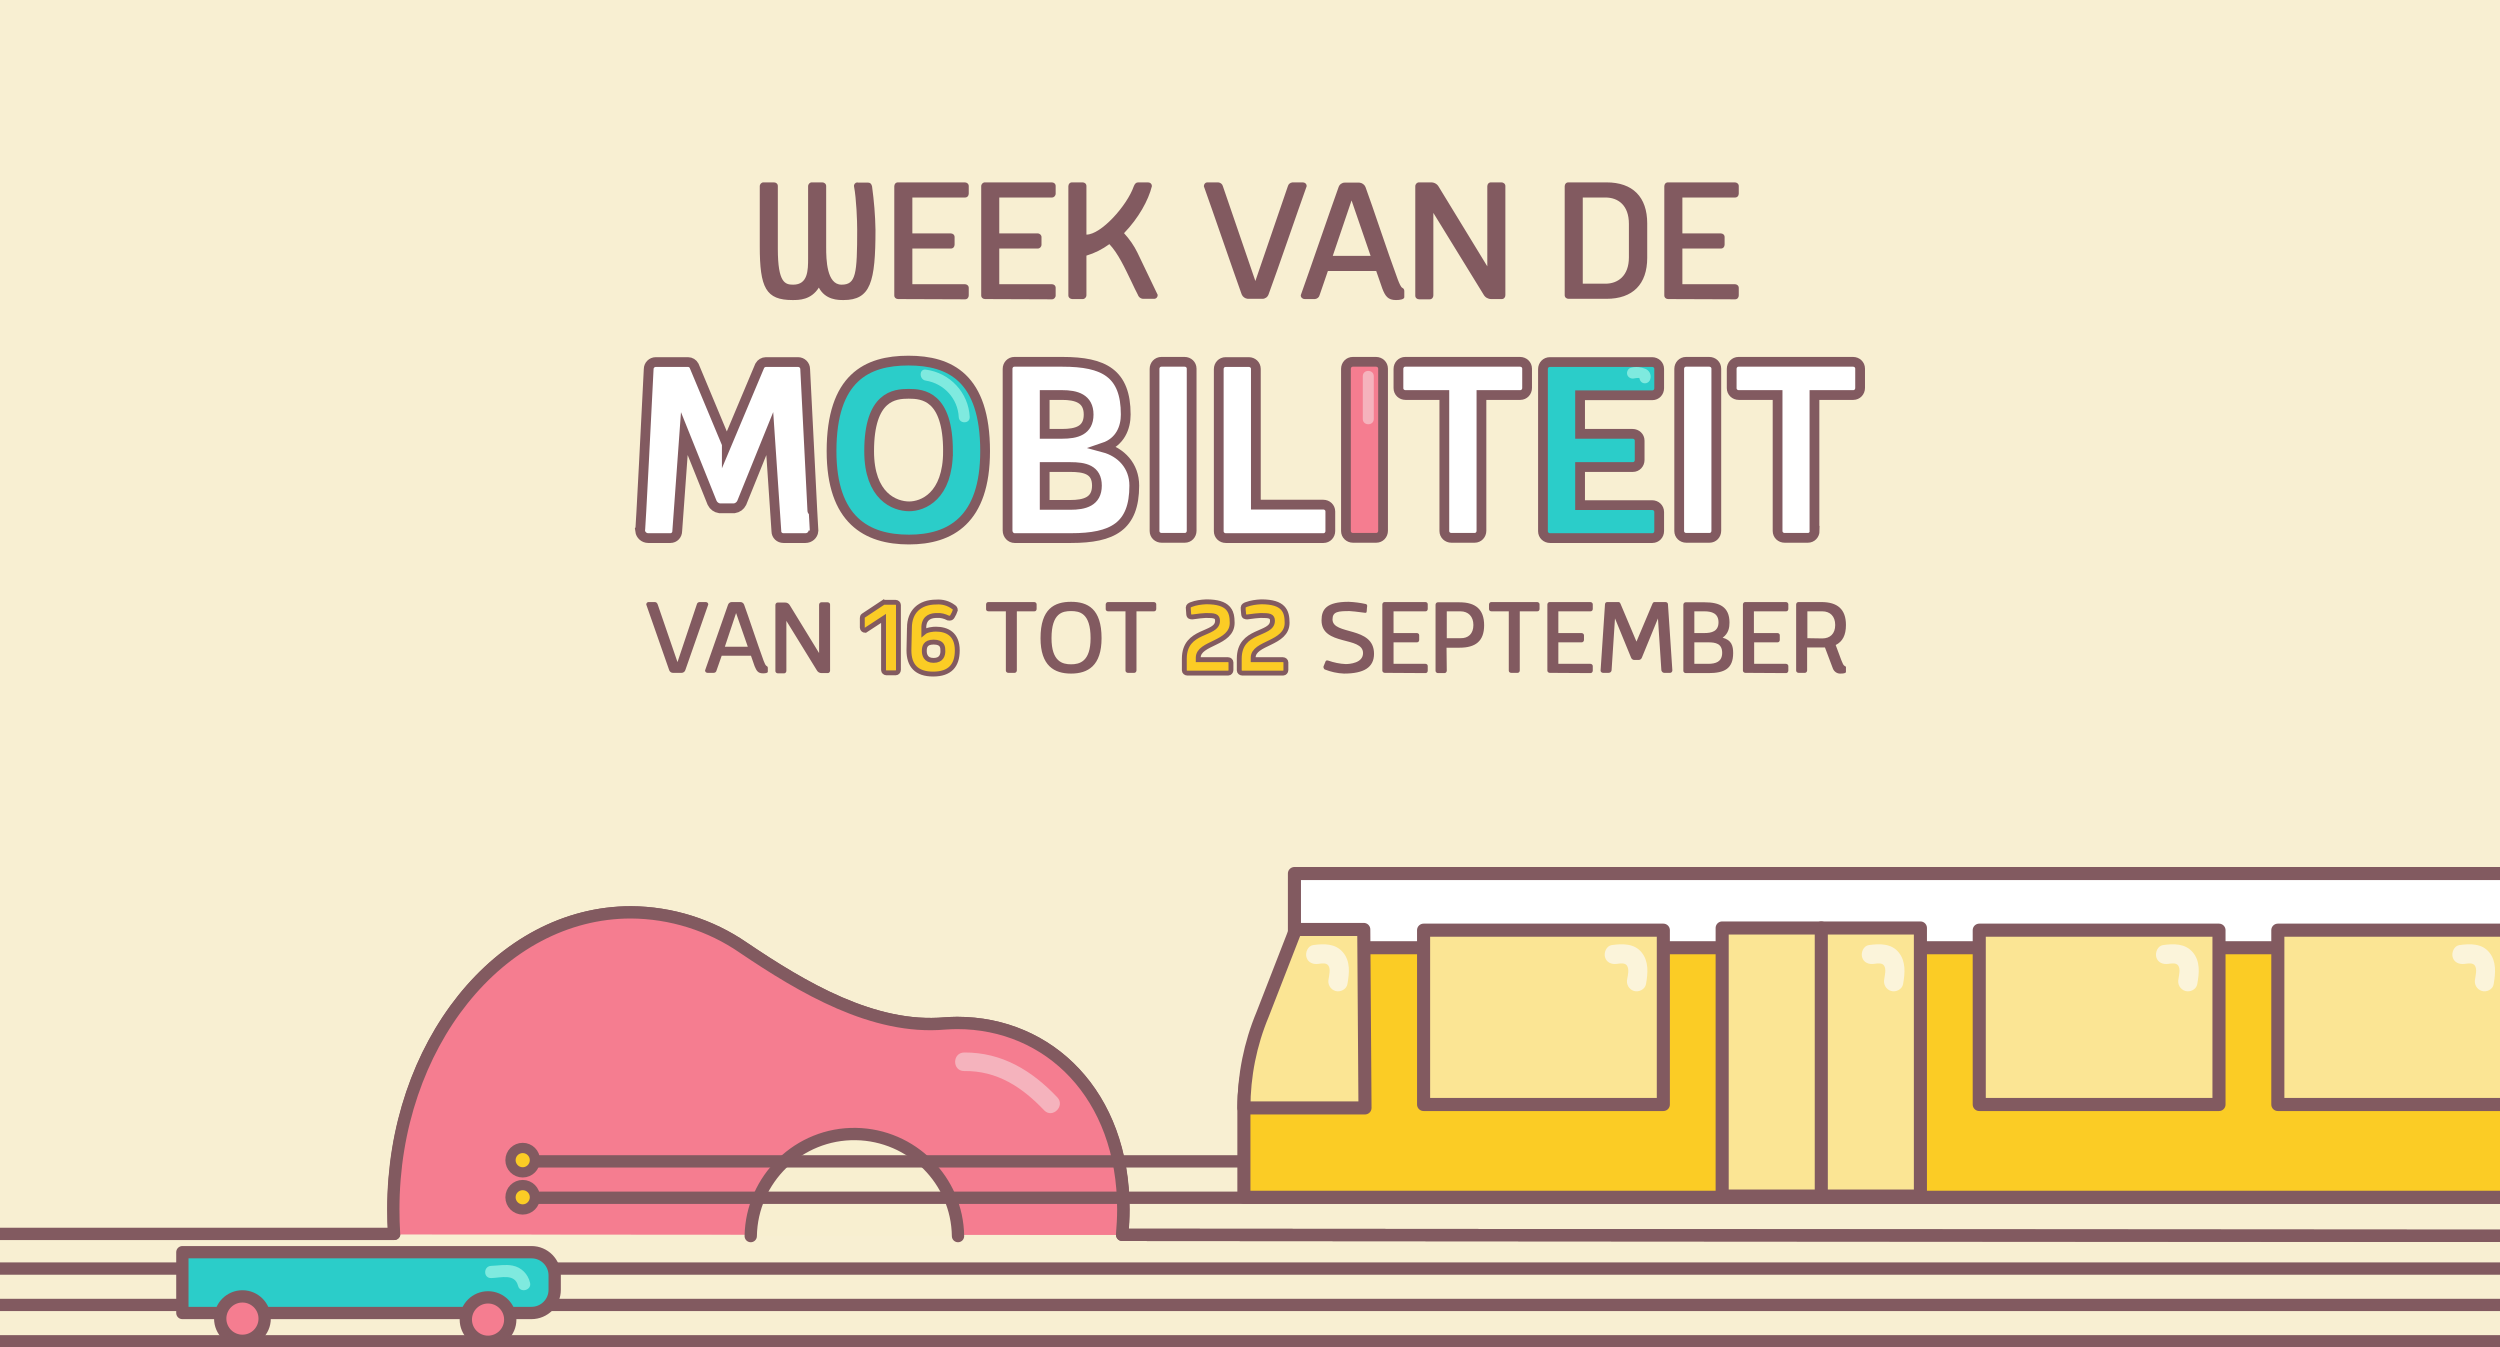
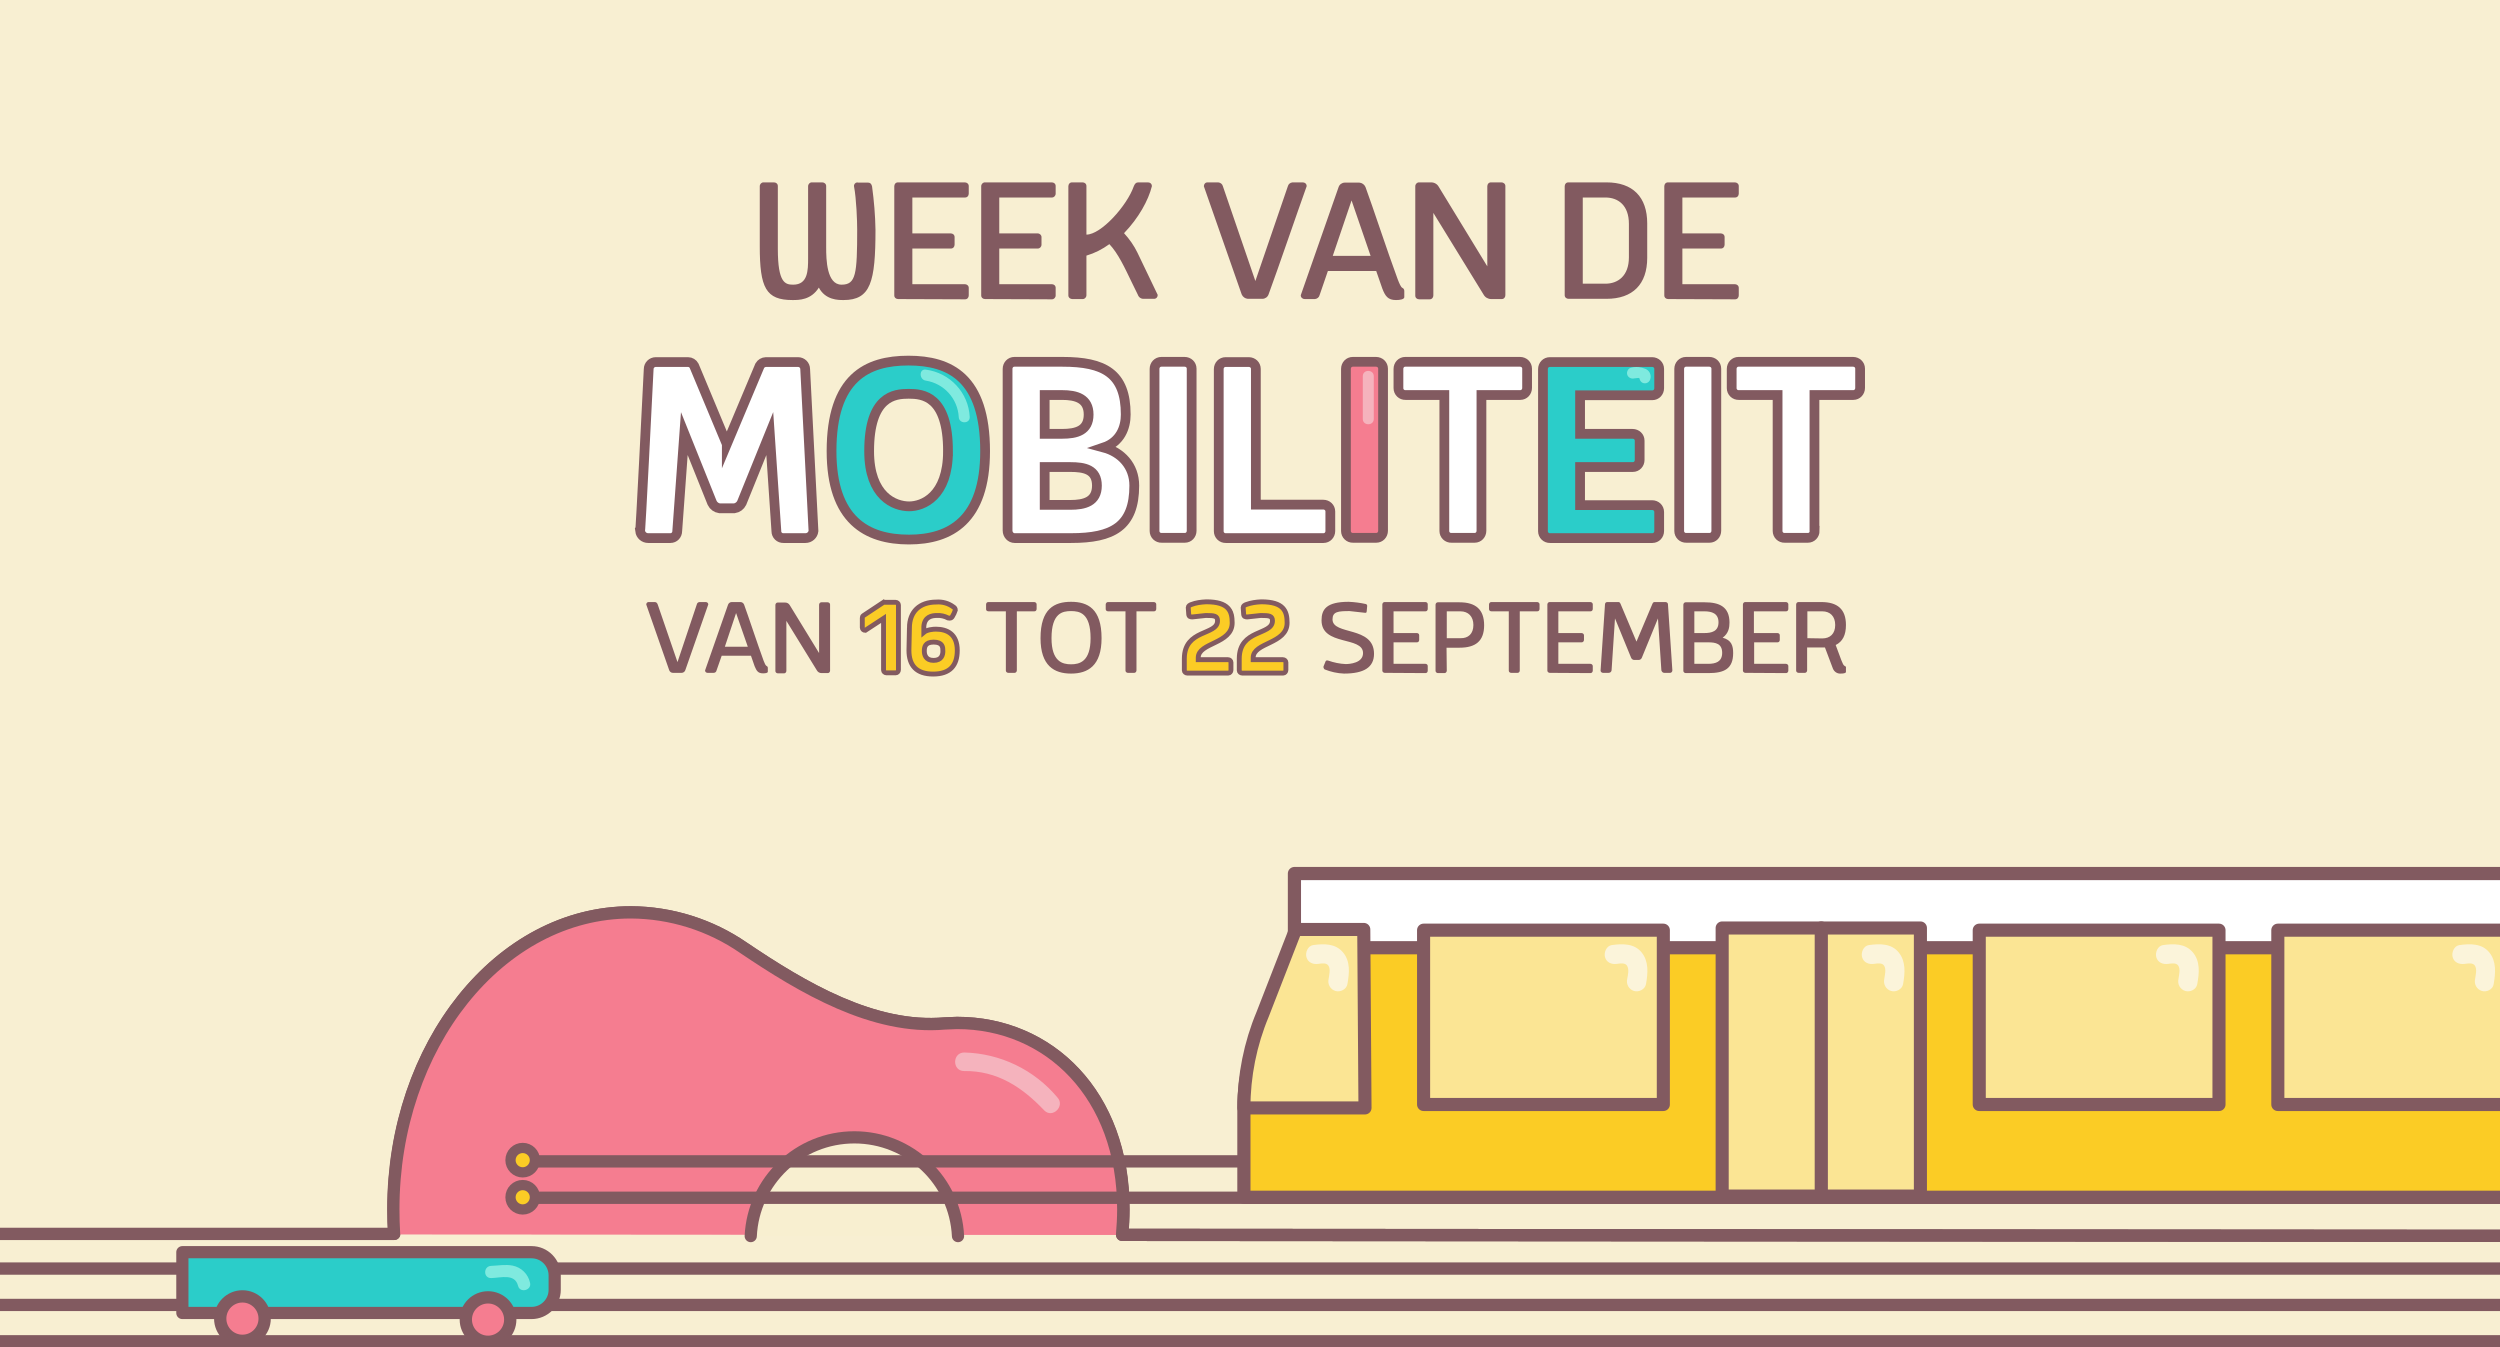
<svg xmlns="http://www.w3.org/2000/svg" id="Layer_1" viewBox="0 0 1024 551.6">
  <style>.st1,.st2{fill:none;stroke:#825a60;stroke-width:5.04;stroke-linecap:round;stroke-linejoin:round}.st2{fill:#f57d90}.st4{fill:#f5b3bd}.st5{fill:#fbcc25;stroke:#825a60;stroke-width:4.2;stroke-linecap:round;stroke-linejoin:round}.st6,.st7{fill:#fff;stroke:#825a60;stroke-width:4;stroke-miterlimit:10}.st7{fill:#2bcdc9}.st9{fill:#7feadf}.st10{fill:#825a60}.st14{stroke:#825a60;fill:#fbe594;stroke-width:5.36;stroke-linecap:round;stroke-linejoin:round}.st15{fill:#fbf4da}</style>
  <g id="header_illustratie">
    <path fill="#f8efd2" d="M-399.1-.4h1778v568h-1778z" />
    <path class="st1" d="M-198.1 519.6h1493.7m-1493.3 14.9h1492.9m-1492.9 14.9h1492.9" />
    <g id="guitar">
      <g id="guitar-2">
-         <path class="st2" d="M161.5 505.4c-.2-3.3-.3-6.7-.3-10.1 0-67.2 43.6-121.6 97.3-121.6 16.5.1 32.6 5.2 46.1 14.5 24.3 16.4 53.3 33.6 82.5 31 1.6-.1 3.3-.2 5-.2 37.6 0 68.1 29.3 68.1 76.3 0 3.5-.2 7-.5 10.5l835.6.6" />
-         <path class="st2" d="M1295.2 506.4l-835.6-.6c.3-3.5.5-7 .5-10.5 0-47-30.5-76.3-68.1-76.3-1.7 0-3.3.1-5 .2-29.2 2.6-58.2-14.6-82.5-31-13.6-9.4-29.7-14.4-46.1-14.5-53.7 0-97.3 54.5-97.3 121.6 0 3.4.1 6.8.3 10.1h-359.6" />
-         <path d="M307.5 506.3c.4-23.4 19.7-42.2 43.1-41.8 22.9.4 41.5 18.9 41.8 41.8" fill="#f8efd0" stroke="#825a60" stroke-width="5.04" stroke-linecap="round" stroke-linejoin="round" />
-         <path class="st4" d="M433.1 449.5c-10.4-11-22.7-18.5-38.2-18.4-4.9.1-4.9 7.6 0 7.6 13.5-.2 23.8 6.6 32.8 16.1 3.4 3.5 8.7-1.8 5.4-5.3z" />
+         <path class="st2" d="M161.5 505.4c-.2-3.3-.3-6.7-.3-10.1 0-67.2 43.6-121.6 97.3-121.6 16.5.1 32.6 5.2 46.1 14.5 24.3 16.4 53.3 33.6 82.5 31l5-.2c37.6 0 68.1 29.3 68.1 76.3 0 3.5-.2 7-.5 10.5l835.6.6" />
+         <path class="st2" d="M1295.2 506.4l-835.6-.6c.3-3.5.5-7 .5-10.5 0-47-30.5-76.3-68.1-76.3l-5 .2c-29.2 2.6-58.2-14.6-82.5-31a82 82 0 0 0-46.1-14.5c-53.7 0-97.3 54.5-97.3 121.6 0 3.4.1 6.8.3 10.1h-359.6" />
+         <path d="M307.5 506.3a42.5 42.5 0 0 1 84.9 0" fill="#f8efd0" stroke="#825a60" stroke-width="5" stroke-linecap="round" stroke-linejoin="round" />
+         <path class="st4" d="M433.1 449.5a51.4 51.4 0 0 0-38.2-18.4c-4.9.1-4.9 7.6 0 7.6 13.5-.2 23.8 6.6 32.8 16.1 3.4 3.5 8.7-1.8 5.4-5.3z" />
      </g>
      <path class="st1" d="M214.1 475.7h1081.5M214.1 490.6h1081.1" />
      <circle class="st5" cx="214.1" cy="475.2" r="5" />
      <circle class="st5" cx="214.1" cy="490.4" r="5" />
    </g>
  </g>
  <g id="header_typo">
    <g id="week_van_de_mobiliteit">
-       <path class="st6" d="M297.7 181.9l13.5-32.1c.5-.9 1.5-1.5 2.5-1.5h13.2c1.6 0 2.9 1.3 2.9 2.9 3.3 66.2 3.4 66.3 3.4 66.3-.2 1.7-1.6 2.9-3.3 2.9h-9c-1.6 0-2.9-1.2-2.9-2.8v-.1l-2.7-39.9-11.5 28.4c-.6 1.2-1.7 2-3 2.2h-6.1c-1.3-.2-2.4-1-3-2.2l-11.4-28.4-2.9 39.9c0 1.6-1.2 2.9-2.8 2.9h-9.1c-1.7 0-3.1-1.3-3.3-2.9 0 0 .2-.1 3.5-66.3 0-1.6 1.3-2.9 2.9-2.9h13.2c1.1 0 2 .6 2.5 1.5l13.4 32.1z" />
+       <path class="st6" d="M297.7 181.9l13.5-32.1a3 3 0 0 1 2.5-1.5h13.2c1.6 0 2.9 1.3 2.9 2.9l3.4 66.3a3.3 3.3 0 0 1-3.3 2.9h-9a2.8 2.8 0 0 1-2.9-2.8v-.1l-2.7-39.9-11.5 28.4a4 4 0 0 1-3 2.2h-6.1a4 4 0 0 1-3-2.2l-11.4-28.4-2.9 39.9c0 1.6-1.2 2.9-2.8 2.9h-9.1a3.3 3.3 0 0 1-3.3-2.9s.2-.1 3.5-66.3c0-1.6 1.3-2.9 2.9-2.9h13.2c1.1 0 2 .6 2.5 1.5l13.4 32.1z" />
      <path class="st7" d="M340.6 184.8c0-30.1 14.5-37.1 31.5-37.1s31.4 7 31.4 37.1c0 28.2-14.2 36.2-31.2 36.2-17.3 0-31.7-8-31.7-36.2zm47.7 0c0-22.6-10.3-23.5-16.1-23.5s-16.2.9-16.2 23.5c0 18.6 10.5 22.6 16.4 22.6 5.5 0 15.9-4 15.9-22.6z" />
-       <path class="st6" d="M435.2 148.2c17 0 25.9 4.7 25.9 21.6 0 5.3-2.2 11.2-9 13.5 7.1 1.9 12.5 7.5 12.5 15.6 0 16.8-8.9 21.5-25.9 21.5h-23.1c-1.6 0-2.9-1.4-2.9-3.1v-66.2c0-1.6 1.2-2.9 2.8-2.9h19.7zm-7.3 13.6v15.9h7.1c5.9 0 10.9-1.3 10.9-7.9s-5.1-8-10.9-8h-7.1zm21.4 37.1c0-6.6-5.1-7.6-10.9-7.6h-10.5v15.5h10.5c5.8 0 10.9-1.3 10.9-7.9zm38.8 18.5c0 1.6-1.2 2.9-2.8 2.9h-9.5c-1.6 0-2.9-1.2-2.9-2.8v-66.4c0-1.6 1.2-2.9 2.8-2.9h9.5c1.6 0 2.9 1.2 2.9 2.8v66.4zm14 3c-1.6 0-2.9-1.2-2.9-2.8v-66.4c0-1.6 1.2-2.9 2.8-2.9h9.5c1.6 0 2.9 1.2 2.9 2.8v55.6H542c1.6 0 2.9 1.2 2.9 2.8v8c0 1.6-1.2 2.9-2.8 2.9h-40z" />
-       <path d="M566.5 217.4c0 1.6-1.2 2.9-2.8 2.9h-9.5c-1.6 0-2.9-1.2-2.9-2.8v-66.4c0-1.6 1.2-2.9 2.8-2.9h9.5c1.6 0 2.9 1.2 2.9 2.8v66.4z" fill="#f57d90" stroke="#825a60" stroke-width="4" stroke-miterlimit="10" />
-       <path class="st6" d="M606.8 217.4c0 1.6-1.2 2.9-2.8 2.9h-9.5c-1.6 0-2.9-1.2-2.9-2.8v-55.7h-15.9c-1.6 0-2.9-1.2-2.9-2.8v-7.9c0-1.6 1.2-2.9 2.8-2.9h47c1.6 0 2.9 1.2 2.9 2.8v7.9c0 1.6-1.2 2.9-2.8 2.9h-15.9v55.6z" />
-       <path class="st7" d="M634.9 220.4c-1.6 0-2.9-1.2-2.9-2.8v-66.4c0-1.6 1.2-2.9 2.8-2.9h41.9c1.6 0 2.9 1.2 2.9 2.8v7.9c0 1.6-1.2 2.9-2.8 2.9h-29.6v15.8h21.5c1.6 0 2.9 1.2 2.9 2.8v7.9c0 1.6-1.2 2.9-2.8 2.9h-21.6v15.6h29.5c1.6 0 2.9 1.2 2.9 2.8v7.8c0 1.6-1.2 2.9-2.8 2.9h-41.9z" />
-       <path class="st6" d="M703 217.4c0 1.6-1.2 2.9-2.8 2.9h-9.5c-1.6 0-2.9-1.2-2.9-2.8v-66.4c0-1.6 1.2-2.9 2.8-2.9h9.5c1.6 0 2.9 1.2 2.9 2.8v66.4zm40.3 0c0 1.6-1.2 2.9-2.8 2.9H731c-1.6 0-2.9-1.2-2.9-2.8v-55.7h-15.9c-1.6 0-2.9-1.2-2.9-2.8v-7.9c0-1.6 1.2-2.9 2.8-2.9H759c1.6 0 2.9 1.2 2.9 2.8v7.9c0 1.6-1.2 2.9-2.8 2.9h-15.9v55.6z" />
-       <path class="st9" d="M379.2 155.9c7.5 1.2 13.1 7.4 13.5 14.9.1 2.9 4.6 2.9 4.5 0-.5-10-8.1-18.1-18-19.4-2.8-.4-2.8 4.1 0 4.5z" />
+       <path class="st6" d="M435.2 148.2c17 0 25.9 4.7 25.9 21.6 0 5.3-2.2 11.2-9 13.5 7.1 1.9 12.5 7.5 12.5 15.6 0 16.8-8.9 21.5-25.9 21.5h-23.1c-1.6 0-2.9-1.4-2.9-3.1v-66.2c0-1.6 1.2-2.9 2.8-2.9h19.7zm-7.3 13.6v15.9h7.1c5.9 0 10.9-1.3 10.9-7.9s-5.1-8-10.9-8h-7.1zm21.4 37.1c0-6.6-5.1-7.6-10.9-7.6h-10.5v15.5h10.5c5.8 0 10.9-1.3 10.9-7.9zm38.8 18.5c0 1.6-1.2 2.9-2.8 2.9h-9.5a2.8 2.8 0 0 1-2.9-2.8v-66.4c0-1.6 1.2-2.9 2.8-2.9h9.5c1.6 0 2.9 1.2 2.9 2.8v66.4zm14 3a2.8 2.8 0 0 1-2.9-2.8v-66.4c0-1.6 1.2-2.9 2.8-2.9h9.5c1.6 0 2.9 1.2 2.9 2.8v55.6H542c1.6 0 2.9 1.2 2.9 2.8v8c0 1.6-1.2 2.9-2.8 2.9h-40z" />
+       <path d="M566.5 217.4c0 1.6-1.2 2.9-2.8 2.9h-9.5a2.8 2.8 0 0 1-2.9-2.8v-66.4c0-1.6 1.2-2.9 2.8-2.9h9.5c1.6 0 2.9 1.2 2.9 2.8v66.4z" fill="#f57d90" stroke="#825a60" stroke-width="4" stroke-miterlimit="10" />
+       <path class="st6" d="M606.8 217.4c0 1.6-1.2 2.9-2.8 2.9h-9.5a2.8 2.8 0 0 1-2.9-2.8v-55.7h-15.9a2.8 2.8 0 0 1-2.9-2.8v-7.9c0-1.6 1.2-2.9 2.8-2.9h47c1.6 0 2.9 1.2 2.9 2.8v7.9c0 1.6-1.2 2.9-2.8 2.9h-15.9v55.6z" />
+       <path class="st7" d="M634.9 220.4a2.8 2.8 0 0 1-2.9-2.8v-66.4c0-1.6 1.2-2.9 2.8-2.9h41.9c1.6 0 2.9 1.2 2.9 2.8v7.9c0 1.6-1.2 2.9-2.8 2.9h-29.6v15.8h21.5c1.6 0 2.9 1.2 2.9 2.8v7.9c0 1.6-1.2 2.9-2.8 2.9h-21.6v15.6h29.5c1.6 0 2.9 1.2 2.9 2.8v7.8c0 1.6-1.2 2.9-2.8 2.9h-41.9z" />
+       <path class="st6" d="M703 217.4c0 1.6-1.2 2.9-2.8 2.9h-9.5a2.8 2.8 0 0 1-2.9-2.8v-66.4c0-1.6 1.2-2.9 2.8-2.9h9.5c1.6 0 2.9 1.2 2.9 2.8v66.4zm40.3 0c0 1.6-1.2 2.9-2.8 2.9H731a2.8 2.8 0 0 1-2.9-2.8v-55.7h-15.9a2.8 2.8 0 0 1-2.9-2.8v-7.9c0-1.6 1.2-2.9 2.8-2.9H759c1.6 0 2.9 1.2 2.9 2.8v7.9c0 1.6-1.2 2.9-2.8 2.9h-15.9v55.6z" />
+       <path class="st9" d="M379.2 155.9a16 16 0 0 1 13.5 14.9c.1 2.9 4.6 2.9 4.5 0-.5-10-8.1-18.1-18-19.4-2.8-.4-2.8 4.1 0 4.5z" />
      <path class="st4" d="M558.2 154.1v17.5c0 2.9 4.5 2.9 4.5 0v-17.5c0-2.9-4.5-2.9-4.5 0z" />
-       <path class="st9" d="M669.3 155c.6-.1 1.2-.2 1.8-.2.2 0 .4.1.6.2l.5.2c-.5-.4-.6-1-.4-1.6-.6 1.1-.2 2.4.8 3.1 1.1.6 2.4.3 3.1-.8.9-1.6.3-3.7-1.3-4.6-.1-.1-.3-.1-.4-.2-1.9-.8-3.9-1-5.9-.5-1.2.3-1.9 1.6-1.6 2.8s1.7 1.9 2.8 1.6z" />
-       <path class="st10" d="M351.4 74.8h4.2c.9 0 1.4.6 1.6 1.6.8 5.9 1.3 11.8 1.4 17.7 0 21.5-2 28.8-13.1 28.8-2.2 0-7.4 0-10.1-5.1-3.2 5.1-8.1 5.1-10.8 5.1-10.9 0-13.4-5-13.4-22V76.3c0-.9.7-1.6 1.5-1.6h4.3c.9 0 1.6.6 1.6 1.5v25.7c0 14 3 14.7 6.3 14.7 6 0 6.1-5.8 6.1-10.8V76.3c0-.9.7-1.6 1.5-1.6h4.3c.8 0 1.6.6 1.6 1.5v25.1c0 5 .2 15.3 6.3 15.3 5.9 0 6.4-4.3 6.4-22.6 0-3.3-.3-12.5-1.3-17.7-.1-.8.5-1.5 1.3-1.6.2.1.2.1.3.1zm16.5 47.7c-.9 0-1.6-.6-1.6-1.5V76.3c0-.9.6-1.6 1.5-1.6h27.4c.8 0 1.6.6 1.6 1.5v3.1c0 .9-.6 1.6-1.5 1.6h-21.6v14.7h15.7c.9 0 1.6.6 1.6 1.5v3.1c0 .9-.6 1.6-1.5 1.6h-15.8v14.6h21.5c.8 0 1.6.6 1.6 1.5v3.1c0 .9-.6 1.6-1.5 1.6h-.1l-27.3-.1zm35.6 0c-.9 0-1.6-.6-1.6-1.5V76.3c0-.9.7-1.6 1.5-1.6h27.4c.9 0 1.6.6 1.6 1.5v3.1c0 .9-.7 1.6-1.5 1.6h-21.6v14.7H425c.9 0 1.6.7 1.6 1.5v3.1c0 .9-.7 1.6-1.5 1.6h-15.8v14.6h21.5c.9 0 1.6.6 1.6 1.5v3.1c0 .9-.7 1.6-1.5 1.6h-.1l-27.3-.1zm60.1-6.8c-2.9-6-5.6-11.9-9.2-15.7-2.9 2.1-6 3.7-9.4 4.7v16.2c0 .9-.7 1.6-1.5 1.6h-4.3c-.8 0-1.6-.6-1.6-1.5V76.3c0-.9.6-1.6 1.5-1.6h4.3c.9 0 1.6.6 1.6 1.5v19.9c6 0 16.6-11.8 19.4-19.8.4-1 .9-1.6 1.8-1.6h4c.9 0 1.6.6 1.6 1.5v.1c-1.4 5.7-5.4 13-11.4 19.2 2.2 2.4 4.1 5.1 5.5 8l8.3 17.3c0 .9-.6 1.6-1.5 1.6h-4.6c-1-.1-1.8-.8-2.1-1.8-.8-1.5-1.6-3.2-2.4-4.9zm63.9-39.4c.2-.9 1-1.5 1.9-1.6h4.2c.9 0 1.6.6 1.6 1.5v.1c-3.6 10-11.9 34.3-15.6 44.3-.4 1.1-1.4 1.8-2.5 1.8h-6c-1.1-.1-2.1-.8-2.5-1.8-3.6-10-11.9-34.3-15.5-44.3 0-.9.6-1.6 1.5-1.6h4.4c.9.1 1.7.7 1.9 1.6l13.3 38.8 13.3-38.8zm36.2 34.7h-19.8l-3.4 9.9c-.2.9-1 1.5-1.9 1.6h-4.2c-.8 0-1.6-.6-1.6-1.5v-.1c3.6-10 11.9-34.3 15.5-44.3.4-1.1 1.4-1.8 2.5-1.8h6c1.1.1 2.1.8 2.5 1.8 3 8.1 8.9 26.2 13.2 37.8.7 1.8 1.3 3.2 1.9 3.5.5.2.8.7.8 1.3v2.5c0 .9-1.7 1.2-3.4 1.2-3.3 0-4.4-1.6-5.6-4.7l-2.5-7.2zm-17.8-6.2h15.5l-7.8-22.7-7.7 22.7zm63.3 4.3V76.3c0-.9.6-1.6 1.5-1.6h4.3c.8 0 1.6.6 1.6 1.5v44.7c0 .9-.6 1.6-1.5 1.6h-4.3c-1.3 0-2.5-.7-3.1-1.8l-20.6-33.5V121c0 .9-.6 1.6-1.5 1.6h-4.3c-.9 0-1.6-.6-1.6-1.5V76.3c0-.9.7-1.6 1.5-1.6h5c1.3 0 2.5.7 3.1 1.8l19.9 32.6zm31.7-32.8c0-.9.6-1.6 1.5-1.6H658c10.8 0 16.7 6 16.7 16.8v14.1c0 10.8-5.9 16.8-16.7 16.8h-15.5c-.9 0-1.6-.6-1.6-1.5V76.3zm26.3 15.4c0-7.7-4.5-10.8-9.6-10.8h-9.3v35.3h9.3c5 0 9.6-3.1 9.6-10.8V91.7zm16.1 30.8c-.9 0-1.6-.6-1.6-1.5V76.3c0-.9.6-1.6 1.5-1.6h27.4c.8 0 1.6.6 1.6 1.5v3.1c0 .9-.6 1.6-1.5 1.6h-21.6v14.7h15.7c.9 0 1.6.6 1.6 1.5v3.1c0 .9-.6 1.6-1.5 1.6h-15.8v14.6h21.5c.8 0 1.6.6 1.6 1.5v3.1c0 .9-.6 1.6-1.5 1.6h-.1l-27.3-.1z" />
+       <path class="st9" d="M669.3 155l1.8-.2.6.2.5.2c-.5-.4-.6-1-.4-1.6-.6 1.1-.2 2.4.8 3.1 1.1.6 2.4.3 3.1-.8.9-1.6.3-3.7-1.3-4.6l-.4-.2c-1.9-.8-3.9-1-5.9-.5-1.2.3-1.9 1.6-1.6 2.8s1.7 1.9 2.8 1.6z" />
+       <path class="st10" d="M351.4 74.8h4.2c.9 0 1.4.6 1.6 1.6.8 5.9 1.3 11.8 1.4 17.7 0 21.5-2 28.8-13.1 28.8-2.2 0-7.4 0-10.1-5.1-3.2 5.1-8.1 5.1-10.8 5.1-10.9 0-13.4-5-13.4-22V76.3c0-.9.7-1.6 1.5-1.6h4.3c.9 0 1.6.6 1.6 1.5v25.7c0 14 3 14.7 6.3 14.7 6 0 6.1-5.8 6.1-10.8V76.3c0-.9.7-1.6 1.5-1.6h4.3c.8 0 1.6.6 1.6 1.5v25.1c0 5 .2 15.3 6.3 15.3 5.9 0 6.4-4.3 6.4-22.6 0-3.3-.3-12.5-1.3-17.7-.1-.8.5-1.5 1.3-1.6l.3.1zm16.5 47.7c-.9 0-1.6-.6-1.6-1.5V76.3c0-.9.6-1.6 1.5-1.6h27.4c.8 0 1.6.6 1.6 1.5v3.1c0 .9-.6 1.6-1.5 1.6h-21.6v14.7h15.7c.9 0 1.6.6 1.6 1.5v3.1c0 .9-.6 1.6-1.5 1.6h-15.8v14.6h21.5c.8 0 1.6.6 1.6 1.5v3.1c0 .9-.6 1.6-1.5 1.6h-.1l-27.3-.1zm35.6 0c-.9 0-1.6-.6-1.6-1.5V76.3c0-.9.7-1.6 1.5-1.6h27.4c.9 0 1.6.6 1.6 1.5v3.1c0 .9-.7 1.6-1.5 1.6h-21.6v14.7H425c.9 0 1.6.7 1.6 1.5v3.1c0 .9-.7 1.6-1.5 1.6h-15.8v14.6h21.5c.9 0 1.6.6 1.6 1.5v3.1c0 .9-.7 1.6-1.5 1.6h-.1l-27.3-.1zm60.1-6.8c-2.9-6-5.6-11.9-9.2-15.7-2.9 2.1-6 3.7-9.4 4.7v16.2c0 .9-.7 1.6-1.5 1.6h-4.3c-.8 0-1.6-.6-1.6-1.5V76.3c0-.9.6-1.6 1.5-1.6h4.3c.9 0 1.6.6 1.6 1.5v19.9c6 0 16.6-11.8 19.4-19.8.4-1 .9-1.6 1.8-1.6h4c.9 0 1.6.6 1.6 1.5v.1c-1.4 5.7-5.4 13-11.4 19.2 2.2 2.4 4.1 5.1 5.5 8l8.3 17.3c0 .9-.6 1.6-1.5 1.6h-4.6c-1-.1-1.8-.8-2.1-1.8l-2.4-4.9zm63.9-39.4c.2-.9 1-1.5 1.9-1.6h4.2c.9 0 1.6.6 1.6 1.5v.1c-3.6 10-11.9 34.3-15.6 44.3a2.7 2.7 0 0 1-2.5 1.8h-6a3 3 0 0 1-2.5-1.8l-15.5-44.3c0-.9.6-1.6 1.5-1.6h4.4c.9.1 1.7.7 1.9 1.6l13.3 38.8 13.3-38.8zm36.2 34.7h-19.8l-3.4 9.9c-.2.9-1 1.5-1.9 1.6h-4.2c-.8 0-1.6-.6-1.6-1.5v-.1l15.5-44.3a2.7 2.7 0 0 1 2.5-1.8h6a3 3 0 0 1 2.5 1.8c3 8.1 8.9 26.2 13.2 37.8.7 1.8 1.3 3.2 1.9 3.5.5.2.8.7.8 1.3v2.5c0 .9-1.7 1.2-3.4 1.2-3.3 0-4.4-1.6-5.6-4.7l-2.5-7.2zm-17.8-6.2h15.5l-7.8-22.7-7.7 22.7zm63.3 4.3V76.3c0-.9.6-1.6 1.5-1.6h4.3c.8 0 1.6.6 1.6 1.5v44.7c0 .9-.6 1.6-1.5 1.6h-4.3c-1.3 0-2.5-.7-3.1-1.8l-20.6-33.5V121c0 .9-.6 1.6-1.5 1.6h-4.3c-.9 0-1.6-.6-1.6-1.5V76.3c0-.9.7-1.6 1.5-1.6h5c1.3 0 2.5.7 3.1 1.8l19.9 32.6zm31.7-32.8c0-.9.6-1.6 1.5-1.6H658c10.8 0 16.7 6 16.7 16.8v14.1c0 10.8-5.9 16.8-16.7 16.8h-15.5c-.9 0-1.6-.6-1.6-1.5V76.3zm26.3 15.4c0-7.7-4.5-10.8-9.6-10.8h-9.3v35.3h9.3c5 0 9.6-3.1 9.6-10.8V91.7zm16.1 30.8c-.9 0-1.6-.6-1.6-1.5V76.3c0-.9.6-1.6 1.5-1.6h27.4c.8 0 1.6.6 1.6 1.5v3.1c0 .9-.6 1.6-1.5 1.6h-21.6v14.7h15.7c.9 0 1.6.6 1.6 1.5v3.1c0 .9-.6 1.6-1.5 1.6h-15.8v14.6h21.5c.8 0 1.6.6 1.6 1.5v3.1c0 .9-.6 1.6-1.5 1.6h-.1l-27.3-.1z" />
    </g>
    <g id="datum">
-       <path class="st10" d="M285.4 247.6c.1-.6.6-1 1.2-1h2.5c.5 0 1 .4 1 .9v.1c-2.2 6.1-7.2 20.8-9.4 26.9-.2.6-.8 1.1-1.5 1.1h-3.6c-.7 0-1.3-.5-1.5-1.1-2.2-6.1-7.2-20.8-9.4-26.9 0-.5.4-1 .9-1h2.6c.6 0 1 .4 1.2 1l8.1 23.6 7.9-23.6zm22.2 21h-12l-2.1 6c-.1.6-.6 1-1.2 1h-2.5c-.5 0-1-.4-1-.9v-.1c2.2-6.1 7.2-20.8 9.4-26.9.2-.6.8-1.1 1.5-1.1h3.6c.7 0 1.3.5 1.5 1.1 1.8 4.9 5.4 15.9 8 23 .4 1.1.8 1.9 1.2 2.1.3.1.5.4.5.8v1.5c0 .6-1 .7-2 .7-2 0-2.6-1-3.4-2.9l-1.5-4.3zm-10.7-3.7h9.4l-4.8-13.8-4.6 13.8zm38.6 2.6v-19.8c0-.5.4-1 .9-1h2.6c.5 0 1 .4 1 .9v27.1c0 .5-.4 1-.9 1h-2.6c-.8 0-1.5-.4-1.9-1.1l-12.5-20.3v20.5c0 .5-.4 1-.9 1h-2.6c-.5 0-1-.4-1-.9v-27.1c0-.5.4-1 .9-1h3.1c.8 0 1.5.4 1.9 1.1l12 19.6zm26.3-20.8h4.3c.5 0 1 .4 1 .9v27.1c0 .5-.4 1-.9 1h-2.6c-.5 0-1-.4-1-.9v-23.5l-8.4 5.5c-.5 0-1-.3-1-.9v-3.1c0-.3.1-.6.4-.8l8.2-5.3zm21.4 3.6c-2.6 0-6.7.6-6.7 5.8v3.6c1.8-1.1 3.8-1.7 5.9-1.6 4.4 0 8.8 2 8.8 8.4 0 6.1-3 9.3-9.6 9.3s-9.5-3.3-9.5-9.3v-9.7c0-6.6 4-10.4 10.7-10.4 2.2 0 4.8.1 6.9 1.5.3.2.4.4.5.8v.4l-.9 2.1c-.1.2-.3.3-.6.3-.2 0-.4-.1-.5-.1-1.6-.8-3.2-1.1-5-1.1zm-6.6 16.7c0 1.9.5 5 5 5s5.1-3.1 5.1-5 0-5-5.1-5c-4.7 0-5 3.1-5 5zm28.3-16.6c-.5 0-1-.3-1-.8v-2c0-.5.3-1 .9-1h18.8c.5 0 1 .4 1 .9v1.9c0 .5-.3 1-.9 1h-7.2v24.2c0 .5-.4 1-.9 1H413c-.5 0-1-.4-1-.9v-24.3h-7.1zm21.3 11c0-12.1 5.7-14.9 12.5-14.9s12.5 2.8 12.5 14.9c0 11.3-5.6 14.5-12.5 14.5s-12.5-3.2-12.5-14.5zm20.5 0c0-10.4-4.6-11.1-8-11.1s-8 .7-8 11.1c0 9.6 4.5 10.7 8 10.7s8-1.1 8-10.7zm7.2-11c-.5 0-1-.3-1-.9v-1.9c0-.5.4-1 .9-1h18.8c.5 0 1 .4 1 .9v1.9c0 .5-.3 1-.9 1h-7.2v24.2c0 .5-.4 1-.9 1H462c-.5 0-1-.4-1-.9v-24.3h-7.1zm40.9-3.9c8.9 0 10.5 3.2 10.5 7.2 0 8.5-14.8 8.9-14.8 16.8v1.4h13.2c.5 0 1 .3 1 .9v1.9c0 .5-.3 1-.9 1h-16.5c-.5 0-1-.3-1-.9v-4.5c0-10.7 14.5-11 14.5-16.6 0-3.2-1.8-3.4-6.6-3.4-.7 0-3.3.4-5.5.6-.6 0-.8-.2-.9-.7l-.2-1.7c0-.7.2-1 .6-1.2 2.1-.5 4.4-.9 6.6-.8zm22.3 0c8.9 0 10.5 3.2 10.5 7.2 0 8.5-14.8 8.9-14.8 16.8v1.4H526c.5 0 1 .4 1 .9v1.9c0 .5-.4 1-.9 1h-16.5c-.5 0-1-.4-1-.9v-4.5c0-10.7 14.5-11 14.5-16.6 0-3.2-1.8-3.4-6.6-3.4-.7 0-3.3.4-5.5.6-.6 0-.8-.2-.9-.7l-.1-1.7c0-.7.1-1 .6-1.2 2-.5 4.3-.9 6.5-.8zm35.7 3.8c-4.7 0-7 .2-7 3.4 0 6.6 17 2.6 17 14.1 0 5.6-4.2 8.1-12.3 8.1-2.7-.1-5.4-.7-7.9-1.7-.3-.2-.4-.5-.5-.8v-.4l.9-2.2c.1-.2.3-.3.6-.3.2 0 .2 0 .5.1 2.3.8 4.7 1.3 7.1 1.4 1.6 0 7.1-.4 7.1-4.5 0-7-17-2.8-17-13.4 0-4.5 2-7.6 11.1-7.6 2.4.1 4.7.4 7 .9.4.1.6.4.6.8 0 .1-.2 1.5-.2 2.2s-.5.6-.7.6c-3-.4-5.6-.7-6.3-.7zm14.4 25.3c-.5 0-1-.4-1-.9v-27.1c0-.5.4-1 .9-1h16.7c.5 0 1 .3 1 .9v1.9c0 .5-.3 1-.9 1h-13.1v8.9h9.5c.5 0 1 .3 1 .9v1.9c0 .5-.3 1-.9 1h-9.6v8.8h13c.5 0 1 .3 1 .9v1.9c0 .5-.3 1-.9 1h-.1l-16.6-.1zm25.4-.9c0 .5-.4 1-.9 1H589c-.5 0-1-.4-1-.9v-27.1c0-.5.4-1 .9-1h8.9c6.6 0 10.1 2.9 10.1 9.4s-3.5 9.2-10.1 9.2h-5.3l.1 9.4zm10.9-18.7c0-3.5-2.1-5.6-5.3-5.6h-5.6v11h5.6c3.2.1 5.3-1.8 5.3-5.4zm7.4-5.6c-.5 0-1-.3-1-.9v-1.9c0-.5.4-1 .9-1h18.8c.5 0 1 .4 1 .9v1.9c0 .5-.3 1-.9 1h-7.2v24.2c0 .5-.3 1-.9 1H619c-.5 0-1-.3-1-.9v-24.3h-7.1zm23.9 25.2c-.5 0-1-.4-1-.9v-27.1c0-.5.4-1 .9-1h16.7c.5 0 1 .4 1 .9v1.9c0 .5-.3 1-.9 1h-13.2v8.9h9.5c.5 0 1 .4 1 .9v1.9c0 .5-.4 1-.9 1h-9.6v8.8h13.1c.5 0 1 .4 1 .9v1.9c0 .5-.4 1-.9 1h-.1l-16.6-.1zm34.4-5.3c-.5-.1-.9-.4-1.1-.9l-6.6-16.1-1.4 21.3c-.1.6-.6 1-1.2 1h-2.3c-.5 0-1-.4-1-.9v-.1l1.8-27c0-.5.3-1 .9-1h4.7c.3 0 .6.3.8.8l6.5 15.4 6.5-15.4c.2-.5.5-.8.8-.8h4.6c.5 0 1 .4 1 .9v.1l1.8 27c0 .5-.4 1-.9 1h-2.4c-.6 0-1-.4-1.2-1l-1.4-21.3-6.6 16.1c-.2.5-.6.8-1.1.9h-2.2zm29.1-23.6c5.9 0 10.1 1.8 10.1 8.3 0 1.9-.3 4.4-2.8 6.2 3.7 1 4.3 3.4 4.3 6.3 0 6.4-3.6 8.2-10.1 8.2h-9.3c-.5 0-1-.4-1-.9v-27.1c0-.5.4-1 .9-1h7.9zm-4.3 3.7v8.9h4.1c3 0 5.8-.7 5.8-4.4s-2.8-4.5-5.8-4.5H694zm11.4 17c0-3.8-2.7-4.3-5.7-4.3H694v8.8h5.7c3 0 5.7-.8 5.7-4.5zm9.5 8.2c-.5 0-1-.4-1-.9v-27.1c0-.5.4-1 .9-1h16.7c.5 0 1 .4 1 .9v1.9c0 .5-.3 1-.9 1h-13.2v8.9h9.6c.5 0 1 .3 1 .9v1.9c0 .5-.3 1-.9 1h-9.6v8.8h13c.5 0 1 .4 1 .9v1.9c0 .5-.4 1-.9 1h-.1l-16.6-.1zm41.2-2v1.6c0 .6-1.2.7-2.2.7-1.4.1-2.7-.8-3.2-2.2l-3.2-8.5h-7.3v9.4c0 .5-.4 1-.9 1h-2.6c-.5 0-1-.4-1-.9v-27.1c0-.5.4-1 .9-1h9.4c6.6 0 10.1 2.9 10.1 9.4 0 4.2-1.4 6.8-4.2 8.2l2.3 6.2c.6 1.5.8 2 1.4 2.4.4.1.6.4.5.8zm-9.7-12.1c3.2 0 5.3-1.9 5.3-5.5s-2.1-5.6-5.3-5.6h-6.1v11l6.1.1z" />
-       <path d="M361.9 246.7h4.9c.6 0 1.2.5 1.2 1.1v26.6c0 .6-.5 1.2-1.1 1.2h-3.8c-.6 0-1.2-.5-1.2-1.1v-21.2l-7.5 4.9c-.6 0-1.2-.5-1.2-1.1v-4c0-.3.1-.7.4-.9l8.3-5.5zm10.6 10.5c0-6.7 4.2-10.6 11-10.6 2.5-.2 5 .5 7 2 .5.3.8.7.8 1.3-.3.9-.7 1.8-1.2 2.6-.2.4-.6.7-1.1.7-.2 0-.5-.1-.7-.1-1.4-.7-2.9-1.1-4.5-1-2.1 0-5.1.5-5.4 4.5v2.4c1.3-1.1 3.9-1.3 4.9-1.3 4.6 0 8.8 2 8.8 8.7 0 6.3-3.1 9.7-9.9 9.7s-9.9-3.5-9.9-9.7l.2-9.2zm6.1 9.5c0 1.4.5 3.8 3.8 3.8s3.8-2.3 3.8-3.8 0-3.7-3.8-3.7c-3.6 0-3.8 2.2-3.8 3.7zm115.5-20.2c9.2 0 10.6 3.8 10.6 8.6 0 8.7-13.9 8-13.9 14.3v.8H503c.6 0 1.2.5 1.2 1.1v3.2c0 .6-.5 1.2-1.1 1.2h-16.8c-.6 0-1.2-.5-1.2-1.1v-4.8c0-12.2 13.6-9.5 13.6-15.5 0-2-1.2-2.2-4.8-2.2-.8 0-3.5.3-5.5.6-.8 0-1.4-.1-1.5-1.1-.1-1.7-.2-2.4-.2-2.8 0-.6.7-1 1.3-1.2 1.8-.7 3.9-1 6.1-1.1zm22.5 0c9.2 0 10.6 3.8 10.6 8.6 0 8.7-13.9 8-13.9 14.3v.8h12.2c.6 0 1.2.5 1.2 1.1v3.2c0 .6-.5 1.2-1.1 1.2h-16.8c-.6 0-1.2-.5-1.2-1.1v-4.8c0-12.2 13.6-9.5 13.6-15.5 0-2-1.2-2.2-4.8-2.2-.8 0-3.5.3-5.5.6-.8 0-1.4-.1-1.5-1.1-.2-1.7-.2-2.4-.2-2.8 0-.6.7-1 1.3-1.2 1.9-.7 4-1 6.1-1.1z" fill="#fbcc25" stroke="#825a60" stroke-width="2" />
+       <path class="st10" d="M285.4 247.6c.1-.6.6-1 1.2-1h2.5c.5 0 1 .4 1 .9v.1l-9.4 26.9c-.2.6-.8 1.1-1.5 1.1h-3.6c-.7 0-1.3-.5-1.5-1.1l-9.4-26.9c0-.5.4-1 .9-1h2.6c.6 0 1 .4 1.2 1l8.1 23.6 7.9-23.6zm22.2 21h-12l-2.1 6c-.1.6-.6 1-1.2 1h-2.5c-.5 0-1-.4-1-.9v-.1l9.4-26.9c.2-.6.8-1.1 1.5-1.1h3.6c.7 0 1.3.5 1.5 1.1 1.8 4.9 5.4 15.9 8 23 .4 1.1.8 1.9 1.2 2.1.3.1.5.4.5.8v1.5c0 .6-1 .7-2 .7-2 0-2.6-1-3.4-2.9l-1.5-4.3zm-10.7-3.7h9.4l-4.8-13.8-4.6 13.8zm38.6 2.6v-19.8c0-.5.4-1 .9-1h2.6c.5 0 1 .4 1 .9v27.1c0 .5-.4 1-.9 1h-2.6c-.8 0-1.5-.4-1.9-1.1l-12.5-20.3v20.5c0 .5-.4 1-.9 1h-2.6c-.5 0-1-.4-1-.9v-27.1c0-.5.4-1 .9-1h3.1c.8 0 1.5.4 1.9 1.1l12 19.6zm26.3-20.8h4.3c.5 0 1 .4 1 .9v27.1c0 .5-.4 1-.9 1h-2.6c-.5 0-1-.4-1-.9v-23.5l-8.4 5.5c-.5 0-1-.3-1-.9v-3.1c0-.3.1-.6.4-.8l8.2-5.3zm21.4 3.6c-2.6 0-6.7.6-6.7 5.8v3.6c1.8-1.1 3.8-1.7 5.9-1.6 4.4 0 8.8 2 8.8 8.4 0 6.1-3 9.3-9.6 9.3s-9.5-3.3-9.5-9.3v-9.7c0-6.6 4-10.4 10.7-10.4 2.2 0 4.8.1 6.9 1.5.3.2.4.4.5.8v.4l-.9 2.1c-.1.2-.3.3-.6.3l-.5-.1c-1.6-.8-3.2-1.1-5-1.1zm-6.6 16.7c0 1.9.5 5 5 5s5.1-3.1 5.1-5 0-5-5.1-5c-4.7 0-5 3.1-5 5zm28.3-16.6c-.5 0-1-.3-1-.8v-2c0-.5.3-1 .9-1h18.8c.5 0 1 .4 1 .9v1.9c0 .5-.3 1-.9 1h-7.2v24.2c0 .5-.4 1-.9 1H413c-.5 0-1-.4-1-.9v-24.3h-7.1zm21.3 11c0-12.1 5.7-14.9 12.5-14.9s12.5 2.8 12.5 14.9c0 11.3-5.6 14.5-12.5 14.5s-12.5-3.2-12.5-14.5zm20.5 0c0-10.4-4.6-11.1-8-11.1s-8 .7-8 11.1c0 9.6 4.5 10.7 8 10.7s8-1.1 8-10.7zm7.2-11c-.5 0-1-.3-1-.9v-1.9c0-.5.4-1 .9-1h18.8c.5 0 1 .4 1 .9v1.9c0 .5-.3 1-.9 1h-7.2v24.2c0 .5-.4 1-.9 1H462c-.5 0-1-.4-1-.9v-24.3h-7.1zm40.9-3.9c8.9 0 10.5 3.2 10.5 7.2 0 8.5-14.8 8.9-14.8 16.8v1.4h13.2c.5 0 1 .3 1 .9v1.9c0 .5-.3 1-.9 1h-16.5c-.5 0-1-.3-1-.9v-4.5c0-10.7 14.5-11 14.5-16.6 0-3.2-1.8-3.4-6.6-3.4l-5.5.6c-.6 0-.8-.2-.9-.7l-.2-1.7c0-.7.2-1 .6-1.2 2.1-.5 4.4-.9 6.6-.8zm22.3 0c8.9 0 10.5 3.2 10.5 7.2 0 8.5-14.8 8.9-14.8 16.8v1.4H526c.5 0 1 .4 1 .9v1.9c0 .5-.4 1-.9 1h-16.5c-.5 0-1-.4-1-.9v-4.5c0-10.7 14.5-11 14.5-16.6 0-3.2-1.8-3.4-6.6-3.4l-5.5.6c-.6 0-.8-.2-.9-.7l-.1-1.7c0-.7.1-1 .6-1.2 2-.5 4.3-.9 6.5-.8zm35.7 3.8c-4.7 0-7 .2-7 3.4 0 6.6 17 2.6 17 14.1 0 5.6-4.2 8.1-12.3 8.1-2.7-.1-5.4-.7-7.9-1.7-.3-.2-.4-.5-.5-.8v-.4l.9-2.2c.1-.2.3-.3.6-.3l.5.1c2.3.8 4.7 1.3 7.1 1.4 1.6 0 7.1-.4 7.1-4.5 0-7-17-2.8-17-13.4 0-4.5 2-7.6 11.1-7.6 2.4.1 4.7.4 7 .9.4.1.6.4.6.8l-.2 2.2c0 .7-.5.6-.7.6l-6.3-.7zm14.4 25.3c-.5 0-1-.4-1-.9v-27.1c0-.5.4-1 .9-1h16.7c.5 0 1 .3 1 .9v1.9c0 .5-.3 1-.9 1h-13.1v8.9h9.5c.5 0 1 .3 1 .9v1.9c0 .5-.3 1-.9 1h-9.6v8.8h13c.5 0 1 .3 1 .9v1.9c0 .5-.3 1-.9 1h-.1l-16.6-.1zm25.4-.9c0 .5-.4 1-.9 1H589c-.5 0-1-.4-1-.9v-27.1c0-.5.4-1 .9-1h8.9c6.6 0 10.1 2.9 10.1 9.4s-3.5 9.2-10.1 9.2h-5.3l.1 9.4zm10.9-18.7c0-3.5-2.1-5.6-5.3-5.6h-5.6v11h5.6c3.2.1 5.3-1.8 5.3-5.4zm7.4-5.6c-.5 0-1-.3-1-.9v-1.9c0-.5.4-1 .9-1h18.8c.5 0 1 .4 1 .9v1.9c0 .5-.3 1-.9 1h-7.2v24.2c0 .5-.3 1-.9 1H619c-.5 0-1-.3-1-.9v-24.3h-7.1zm23.9 25.2c-.5 0-1-.4-1-.9v-27.1c0-.5.4-1 .9-1h16.7c.5 0 1 .4 1 .9v1.9c0 .5-.3 1-.9 1h-13.2v8.9h9.5c.5 0 1 .4 1 .9v1.9c0 .5-.4 1-.9 1h-9.6v8.8h13.1c.5 0 1 .4 1 .9v1.9c0 .5-.4 1-.9 1h-.1l-16.6-.1zm34.4-5.3c-.5-.1-.9-.4-1.1-.9l-6.6-16.1-1.4 21.3c-.1.6-.6 1-1.2 1h-2.3c-.5 0-1-.4-1-.9v-.1l1.8-27c0-.5.3-1 .9-1h4.7c.3 0 .6.3.8.8l6.5 15.4 6.5-15.4c.2-.5.5-.8.8-.8h4.6c.5 0 1 .4 1 .9v.1l1.8 27c0 .5-.4 1-.9 1h-2.4c-.6 0-1-.4-1.2-1l-1.4-21.3-6.6 16.1c-.2.5-.6.8-1.1.9h-2.2zm29.1-23.6c5.9 0 10.1 1.8 10.1 8.3 0 1.9-.3 4.4-2.8 6.2 3.7 1 4.3 3.4 4.3 6.3 0 6.4-3.6 8.2-10.1 8.2h-9.3c-.5 0-1-.4-1-.9v-27.1c0-.5.4-1 .9-1h7.9zm-4.3 3.7v8.9h4.1c3 0 5.8-.7 5.8-4.4s-2.8-4.5-5.8-4.5H694zm11.4 17c0-3.8-2.7-4.3-5.7-4.3H694v8.8h5.7c3 0 5.7-.8 5.7-4.5zm9.5 8.2c-.5 0-1-.4-1-.9v-27.1c0-.5.4-1 .9-1h16.7c.5 0 1 .4 1 .9v1.9c0 .5-.3 1-.9 1h-13.2v8.9h9.6c.5 0 1 .3 1 .9v1.9c0 .5-.3 1-.9 1h-9.6v8.8h13c.5 0 1 .4 1 .9v1.9c0 .5-.4 1-.9 1h-.1l-16.6-.1zm41.2-2v1.6c0 .6-1.2.7-2.2.7-1.4.1-2.7-.8-3.2-2.2l-3.2-8.5h-7.3v9.4c0 .5-.4 1-.9 1h-2.6c-.5 0-1-.4-1-.9v-27.1c0-.5.4-1 .9-1h9.4c6.6 0 10.1 2.9 10.1 9.4 0 4.2-1.4 6.8-4.2 8.2l2.3 6.2c.6 1.5.8 2 1.4 2.4.4.1.6.4.5.8zm-9.7-12.1c3.2 0 5.3-1.9 5.3-5.5s-2.1-5.6-5.3-5.6h-6.1v11l6.1.1z" />
+       <path d="M361.9 246.7h4.9c.6 0 1.2.5 1.2 1.1v26.6c0 .6-.5 1.2-1.1 1.2h-3.8c-.6 0-1.2-.5-1.2-1.1v-21.2l-7.5 4.9c-.6 0-1.2-.5-1.2-1.1v-4c0-.3.1-.7.4-.9l8.3-5.5zm10.6 10.5c0-6.7 4.2-10.6 11-10.6 2.5-.2 5 .5 7 2 .5.3.8.7.8 1.3-.3.9-.7 1.8-1.2 2.6-.2.4-.6.7-1.1.7l-.7-.1a8.7 8.7 0 0 0-4.5-1c-2.1 0-5.1.5-5.4 4.5v2.4c1.3-1.1 3.9-1.3 4.9-1.3 4.6 0 8.8 2 8.8 8.7 0 6.3-3.1 9.7-9.9 9.7s-9.9-3.5-9.9-9.7l.2-9.2zm6.1 9.5c0 1.4.5 3.8 3.8 3.8s3.8-2.3 3.8-3.8 0-3.7-3.8-3.7c-3.6 0-3.8 2.2-3.8 3.7zm115.5-20.2c9.2 0 10.6 3.8 10.6 8.6 0 8.7-13.9 8-13.9 14.3v.8H503c.6 0 1.2.5 1.2 1.1v3.2c0 .6-.5 1.2-1.1 1.2h-16.8c-.6 0-1.2-.5-1.2-1.1v-4.8c0-12.2 13.6-9.5 13.6-15.5 0-2-1.2-2.2-4.8-2.2l-5.5.6c-.8 0-1.4-.1-1.5-1.1l-.2-2.8c0-.6.7-1 1.3-1.2 1.8-.7 3.9-1 6.1-1.1zm22.5 0c9.2 0 10.6 3.8 10.6 8.6 0 8.7-13.9 8-13.9 14.3v.8h12.2c.6 0 1.2.5 1.2 1.1v3.2c0 .6-.5 1.2-1.1 1.2h-16.8c-.6 0-1.2-.5-1.2-1.1v-4.8c0-12.2 13.6-9.5 13.6-15.5 0-2-1.2-2.2-4.8-2.2l-5.5.6c-.8 0-1.4-.1-1.5-1.1l-.2-2.8c0-.6.7-1 1.3-1.2 1.9-.7 4-1 6.1-1.1z" fill="#fbcc25" stroke="#825a60" stroke-width="2" />
    </g>
  </g>
  <g id="tram-2">
-     <g id="tram-3" stroke="#825a60" stroke-width="5.36" stroke-linecap="round" stroke-linejoin="round">
-       <path d="M1172.7 385.2H531.8l-13.7 33.2c-5.7 10.2-8.6 23.9-8.6 34.9v37.1h663.2V385.2z" fill="#fbcc25" />
+     <g id="tram-3" stroke="#825a60" stroke-width="5.4" stroke-linecap="round" stroke-linejoin="round">
+       <path d="M1172.7 385.2H531.8l-13.7 33.2a76.3 76.3 0 0 0-8.6 34.9v37.1h663.2V385.2z" fill="#fbcc25" />
      <path fill="#fff" d="M530.2 357.8h640.9v30.4H530.2z" />
    </g>
    <g id="raam">
      <path class="st14" d="M583.1 381h98.2v71.4h-98.2z" />
      <path class="st15" d="M674.2 403.1c.8-4.5 1.2-9.3-1.8-13s-7.8-3.6-12.2-3c-2.2.3-3.3 3-2.8 4.9.6 2.3 2.8 3.1 4.9 2.8 1.4-.2 3.3-.5 4.1.7 1 1.5.4 3.9.1 5.5-.5 2.1.7 4.3 2.8 4.9 1.9.6 4.5-.6 4.9-2.8z" />
    </g>
    <g id="deur">
      <path class="st14" d="M705.4 380.1h81.2v109.8h-81.2z" />
-       <path fill="none" stroke="#825a60" stroke-width="5.36" stroke-linecap="round" stroke-linejoin="round" d="M746 380.1v108.5" />
+       <path fill="none" stroke="#825a60" stroke-width="5.4" stroke-linecap="round" stroke-linejoin="round" d="M746 380.1v108.5" />
      <path class="st15" d="M779.5 403.1c.8-4.5 1.2-9.3-1.8-13s-7.8-3.6-12.2-3c-2.2.3-3.3 3-2.8 4.9.6 2.3 2.8 3.1 4.9 2.8 1.4-.2 3.3-.5 4.1.7 1 1.5.3 3.9.1 5.5-.5 2.1.7 4.3 2.8 4.9 1.9.6 4.5-.6 4.9-2.8z" />
    </g>
    <g id="raam-2">
      <path class="st14" d="M810.7 381h98.2v71.4h-98.2z" />
      <path class="st15" d="M900 403.1c.8-4.5 1.3-9.3-1.8-13s-7.8-3.6-12.2-3c-2.2.3-3.3 3-2.8 4.9.6 2.3 2.8 3.1 4.9 2.8 1.4-.2 3.3-.5 4.1.7 1 1.5.3 3.9.1 5.5-.5 2.1.7 4.3 2.8 4.9 2 .6 4.5-.6 4.9-2.8z" />
    </g>
    <g id="raam-3">
      <path class="st14" d="M933 381h98.2v71.4H933z" />
      <path class="st15" d="M1021.4 403.1c.8-4.5 1.2-9.3-1.8-13s-7.8-3.6-12.2-3c-2.2.3-3.3 3-2.8 4.9.6 2.3 2.8 3.1 5 2.8 1.4-.2 3.3-.5 4.1.7 1 1.5.3 3.9.1 5.5-.5 2.1.7 4.3 2.8 4.9 1.9.6 4.5-.6 4.8-2.8z" />
    </g>
    <g id="voorruit">
-       <path class="st14" d="M558.6 380.7h-27.9l-13.5 34.7c-5.1 12.2-7.7 25.2-7.7 38.4h49.6l-.5-73.1z" />
+       <path class="st14" d="M558.6 380.7h-27.9l-13.5 34.7a99.4 99.4 0 0 0-7.7 38.4h49.6l-.5-73.1z" />
      <path class="st15" d="M551.9 403.1c.8-4.5 1.3-9.3-1.8-13s-7.8-3.6-12.2-3c-2.2.3-3.3 3-2.8 4.9.6 2.3 2.8 3.1 4.9 2.8 1.4-.2 3.3-.5 4.1.7 1 1.5.3 3.9.1 5.5-.5 2.1.7 4.3 2.8 4.9 1.9.6 4.5-.6 4.9-2.8z" />
    </g>
  </g>
  <g id="skateboard">
-     <path id="bord" d="M74.7 537.8h143c5.2 0 9.5-4.2 9.5-9.5v-5.9c0-5.2-4.2-9.5-9.5-9.5h-143v24.9z" fill="#2bcdc9" stroke="#825a60" stroke-width="5.04" stroke-linecap="round" stroke-linejoin="round" />
+     <path id="bord" d="M74.7 537.8h143c5.2 0 9.5-4.2 9.5-9.5v-5.9c0-5.2-4.2-9.5-9.5-9.5h-143v24.9z" fill="#2bcdc9" stroke="#825a60" stroke-width="5" stroke-linecap="round" stroke-linejoin="round" />
    <circle id="wiel" class="st2" cx="199.9" cy="540.5" r="9.1" />
    <circle id="wiel-2" class="st2" cx="99.3" cy="540.1" r="9.1" />
-     <path class="st9" d="M201.2 523.5c4-.1 9.7-2 11 3.2.8 3.1 5.7 1.8 4.9-1.3-.8-3.5-3.5-6.3-7.1-7-3-.6-5.8 0-8.8.1-3.3.1-3.3 5.1 0 5z" id="schaduw" />
+     <path class="st9" d="M201.2 523.5c4-.1 9.7-2 11 3.2.8 3.1 5.7 1.8 4.9-1.3a9.1 9.1 0 0 0-7.1-7c-3-.6-5.8 0-8.8.1-3.3.1-3.3 5.1 0 5z" id="schaduw" />
  </g>
</svg>
